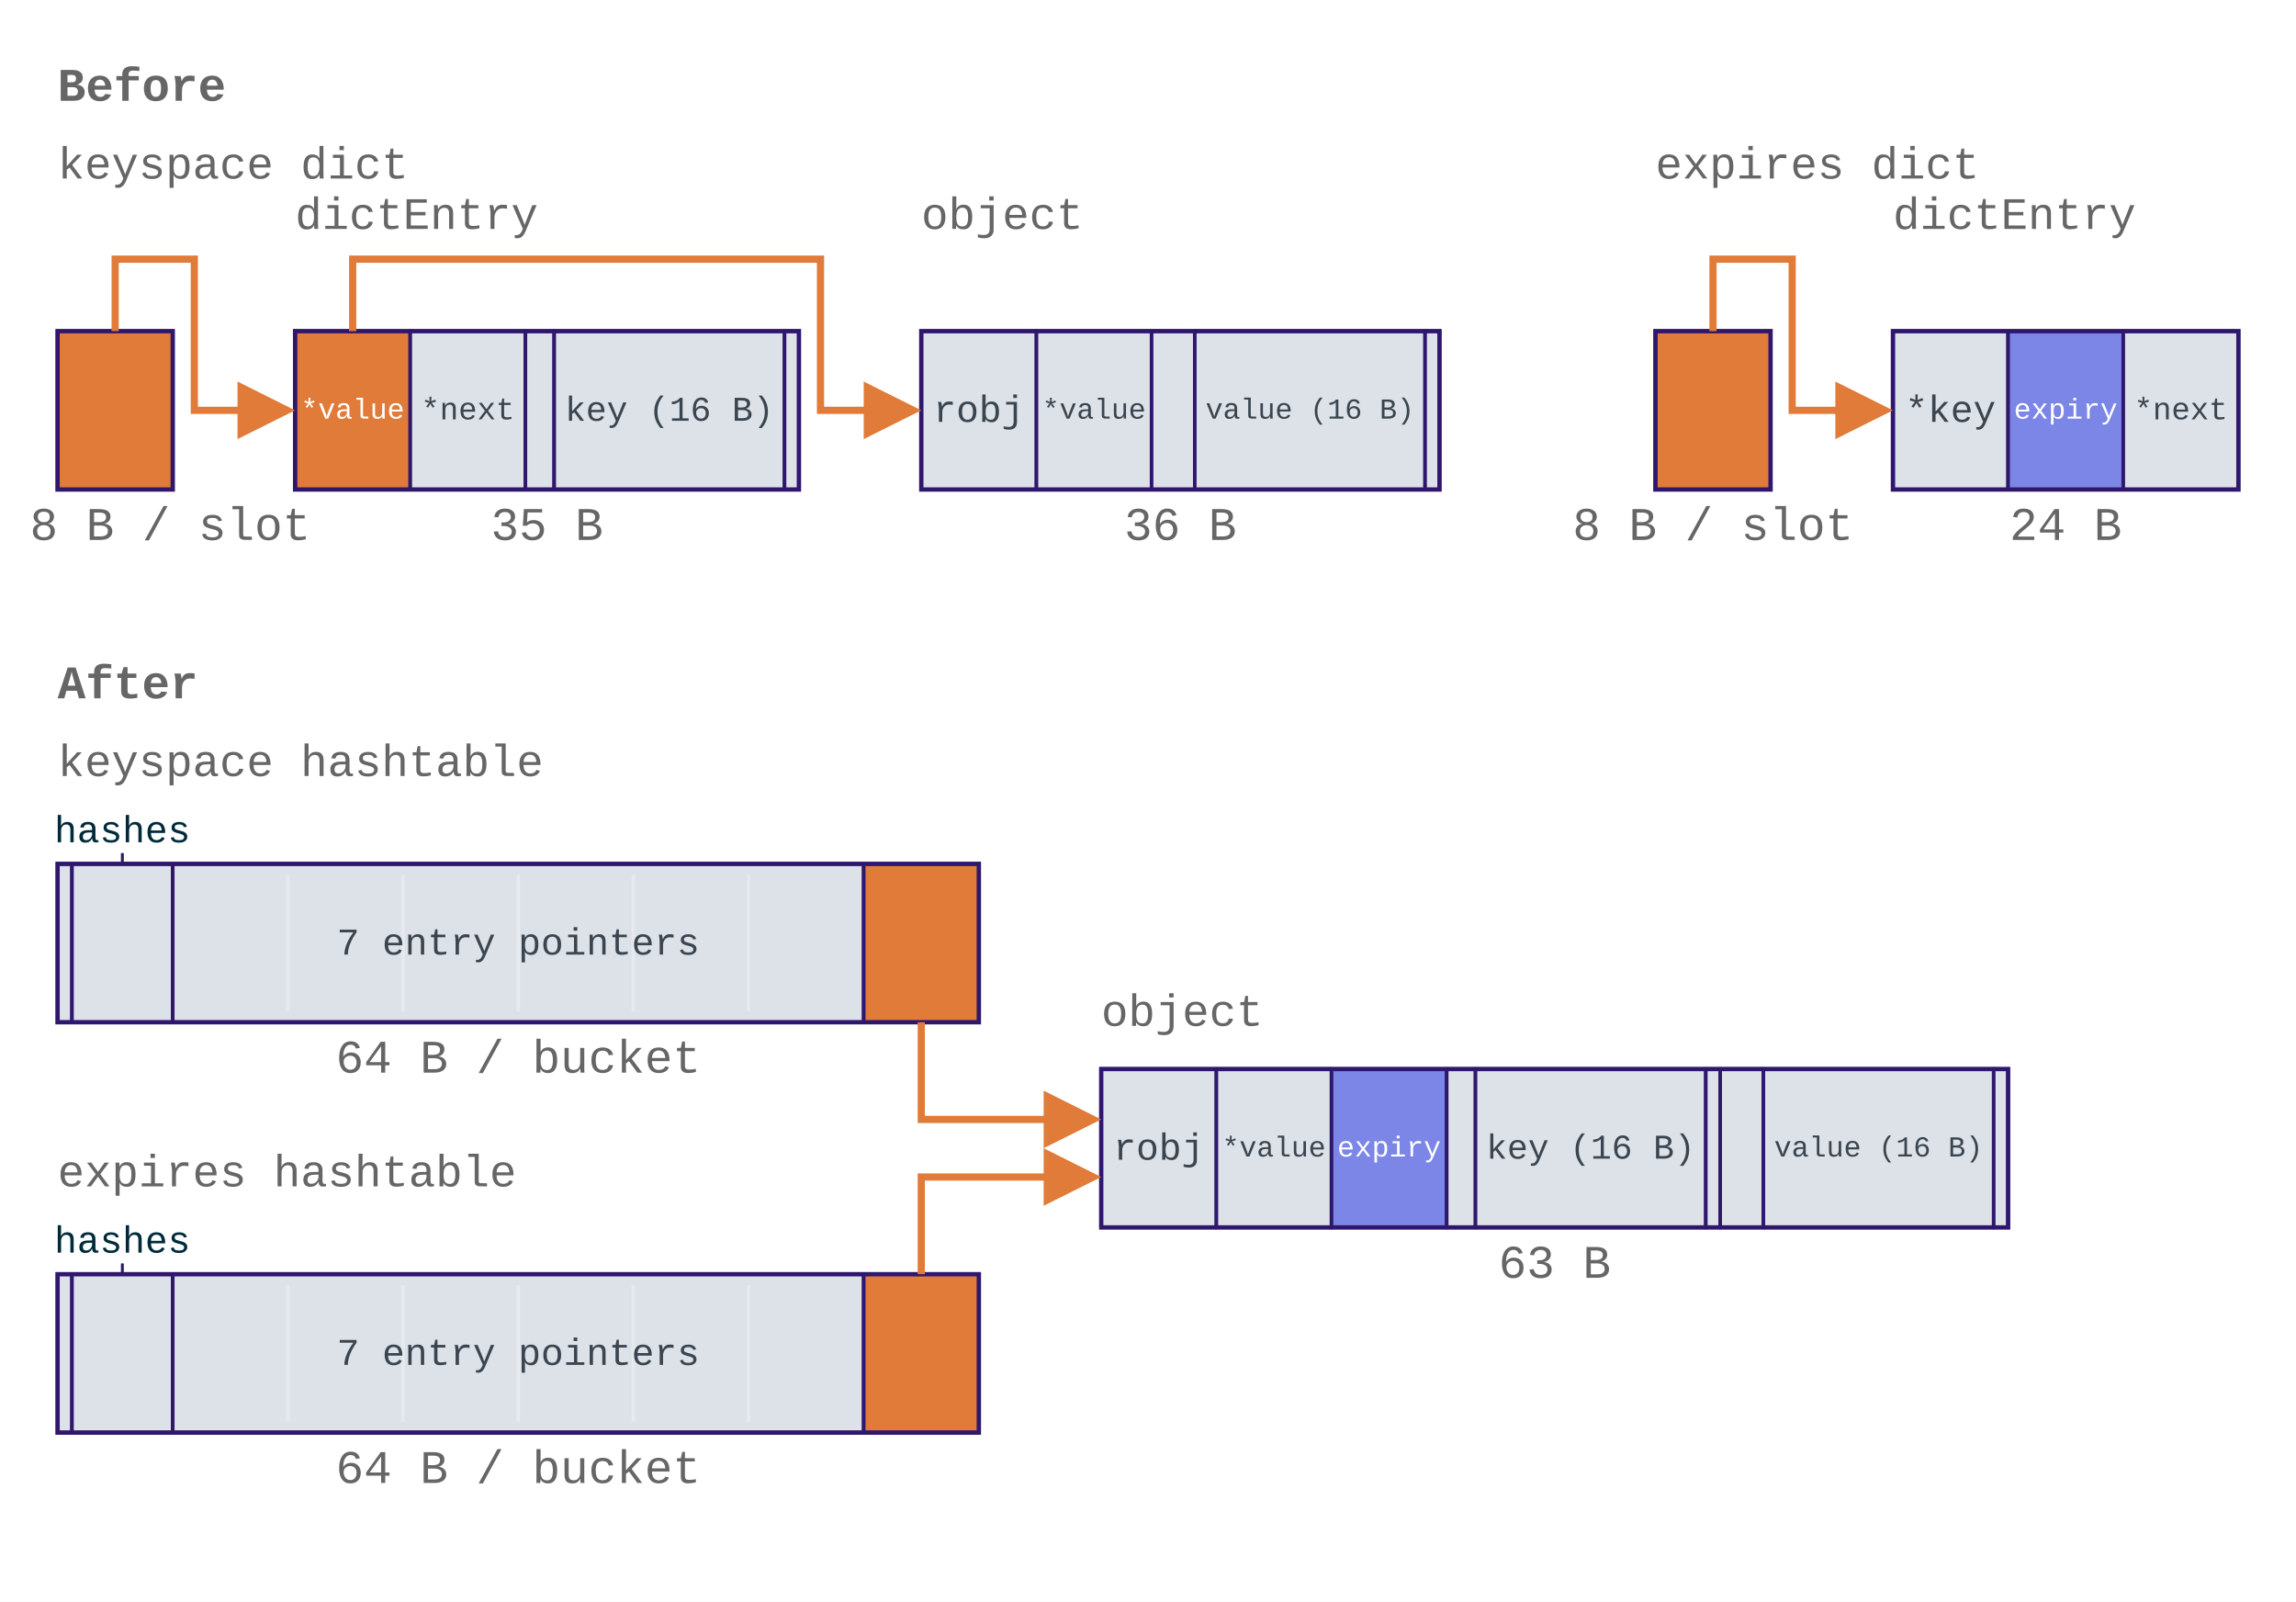
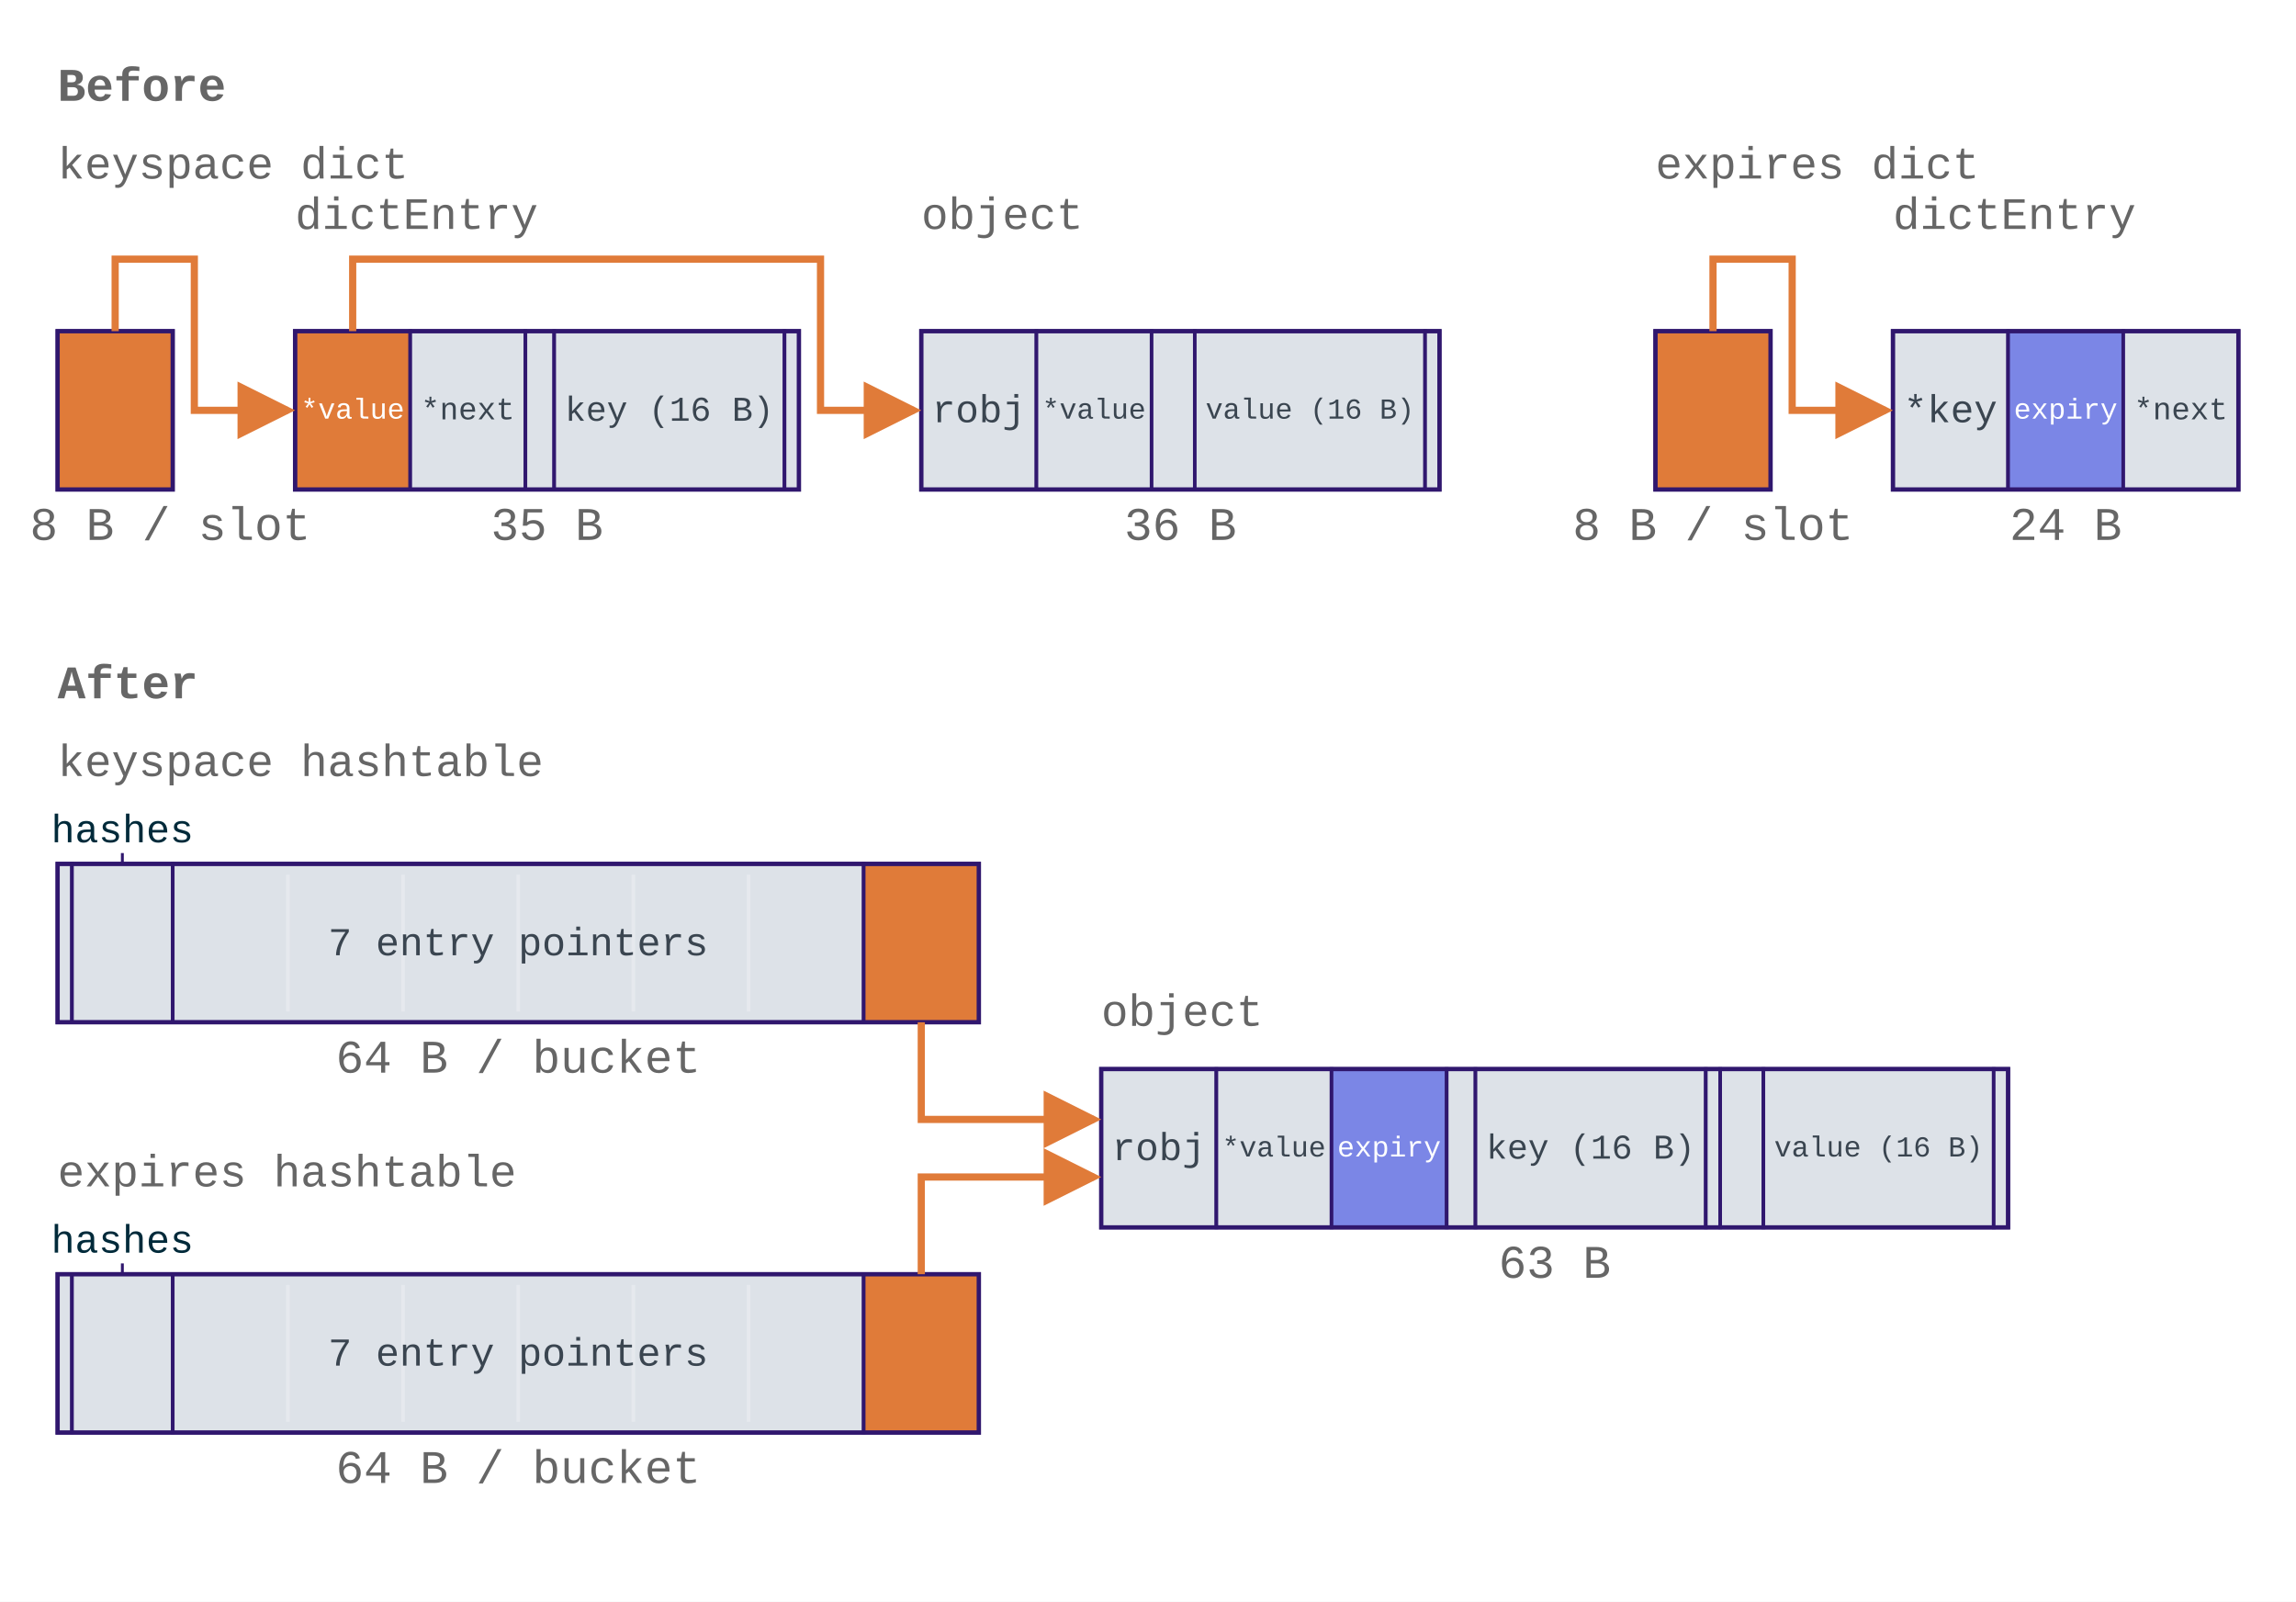
<svg xmlns="http://www.w3.org/2000/svg" width="638" viewBox="0 0 638 445" font-family="'Fira Mono', Consolas, Menlo, Monaco, 'Courier New', monospace">
  <defs>
    <defs>
      <pattern id="fd-hatch" width="6" height="6" patternTransform="rotate(45)" patternUnits="userSpaceOnUse">
        <rect class="fd-hatch-background" fill="#f5f7f7" width="6" height="6" />
        <line class="fd-hatch-lines" stroke="#b9c2cc" stroke-width="1.5" x1="0" y1="0" x2="0" y2="6" />
      </pattern>
    </defs>
    <marker id="arrowhead" markerWidth="8" markerHeight="8" refX="7" refY="4" orient="auto">
      <path d="M0,0 L8,4 L0,8 z" fill="#e07b39" />
    </marker>
  </defs>
  <rect width="638" height="445" fill="#ffffff" />
  <text x="16.0" y="28.0" font-family="'Fira Mono', Consolas, Menlo, Monaco, 'Courier New', monospace" font-size="13" font-weight="bold" fill="#666666" text-anchor="start">Before</text>
  <g transform="translate(16.00 92.00)">
    <rect class="fd-role-pointer" fill="#e07b39" stroke="#30176e" stroke-width="1" x="0.0" y="0.0" width="32.0" height="44" rx="0" />
  </g>
  <rect x="16.0" y="92.0" width="32.0" height="44.0" fill="none" stroke="#30176e" stroke-width="1.2" />
  <text x="47.3" y="150.0" font-family="'Fira Mono', Consolas, Menlo, Monaco, 'Courier New', monospace" font-size="13" font-weight="normal" fill="#666666" text-anchor="middle">8 B / slot</text>
  <text x="16.0" y="49.6" font-family="'Fira Mono', Consolas, Menlo, Monaco, 'Courier New', monospace" font-size="12.5" font-weight="normal" fill="#666666" text-anchor="start">keyspace dict</text>
  <g transform="translate(82.00 92.00)">
    <rect class="fd-role-pointer" fill="#e07b39" stroke="#30176e" stroke-width="1" x="0.0" y="0.0" width="32.0" height="44" rx="0" />
    <rect class="fd-role-overhead" fill="#dde2e8" stroke="#30176e" stroke-width="1" x="32.0" y="0.0" width="32.0" height="44" rx="0" />
    <rect class="fd-role-overhead" fill="#dde2e8" stroke="#30176e" stroke-width="1" x="64.0" y="0.0" width="8.0" height="44" rx="0" />
    <rect class="fd-role-overhead" fill="#dde2e8" stroke="#30176e" stroke-width="1" x="72.0" y="0.0" width="64.0" height="44" rx="0" />
    <rect class="fd-role-overhead" fill="#dde2e8" stroke="#30176e" stroke-width="1" x="136.0" y="0.0" width="4.0" height="44" rx="0" />
  </g>
  <rect x="82.0" y="92.0" width="140.0" height="44.0" fill="none" stroke="#30176e" stroke-width="1.2" />
  <text x="98.0" y="116.3" font-family="'Fira Mono', Consolas, Menlo, Monaco, 'Courier New', monospace" font-size="8.0" font-weight="normal" fill="#ffffff" text-anchor="middle">*value</text>
  <text x="130.0" y="116.5" font-family="'Fira Mono', Consolas, Menlo, Monaco, 'Courier New', monospace" font-size="8.667" font-weight="normal" fill="#3a4550" text-anchor="middle">*next</text>
  <text x="186.0" y="116.9" font-family="'Fira Mono', Consolas, Menlo, Monaco, 'Courier New', monospace" font-size="9.667" font-weight="normal" fill="#3a4550" text-anchor="middle">key (16 B)</text>
  <text x="152.0" y="150.0" font-family="'Fira Mono', Consolas, Menlo, Monaco, 'Courier New', monospace" font-size="13" font-weight="normal" fill="#666666" text-anchor="middle">35 B</text>
  <text x="82.0" y="63.6" font-family="'Fira Mono', Consolas, Menlo, Monaco, 'Courier New', monospace" font-size="12.5" font-weight="normal" fill="#666666" text-anchor="start">dictEntry</text>
  <g transform="translate(256.00 92.00)">
    <rect class="fd-role-overhead" fill="#dde2e8" stroke="#30176e" stroke-width="1" x="0.0" y="0.0" width="32.0" height="44" rx="0" />
    <rect class="fd-role-overhead" fill="#dde2e8" stroke="#30176e" stroke-width="1" x="32.0" y="0.0" width="32.0" height="44" rx="0" />
    <rect class="fd-role-overhead" fill="#dde2e8" stroke="#30176e" stroke-width="1" x="64.0" y="0.0" width="12.0" height="44" rx="0" />
    <rect class="fd-role-overhead" fill="#dde2e8" stroke="#30176e" stroke-width="1" x="76.0" y="0.0" width="64.0" height="44" rx="0" />
    <rect class="fd-role-overhead" fill="#dde2e8" stroke="#30176e" stroke-width="1" x="140.0" y="0.0" width="4.0" height="44" rx="0" />
  </g>
  <rect x="256.0" y="92.0" width="144.0" height="44.0" fill="none" stroke="#30176e" stroke-width="1.2" />
-   <text x="272.0" y="117.2" font-family="'Fira Mono', Consolas, Menlo, Monaco, 'Courier New', monospace" font-size="10.5" font-weight="normal" fill="#3a4550" text-anchor="middle">robj</text>
+   <text x="272.0" y="117.3" font-family="'Fira Mono', Consolas, Menlo, Monaco, 'Courier New', monospace" font-size="10.833" font-weight="normal" fill="#3a4550" text-anchor="middle">robj</text>
  <text x="304.0" y="116.3" font-family="'Fira Mono', Consolas, Menlo, Monaco, 'Courier New', monospace" font-size="8.0" font-weight="normal" fill="#3a4550" text-anchor="middle">*value</text>
  <text x="364.0" y="116.3" font-family="'Fira Mono', Consolas, Menlo, Monaco, 'Courier New', monospace" font-size="8.056" font-weight="normal" fill="#3a4550" text-anchor="middle">value (16 B)</text>
  <text x="328.0" y="150.0" font-family="'Fira Mono', Consolas, Menlo, Monaco, 'Courier New', monospace" font-size="13" font-weight="normal" fill="#666666" text-anchor="middle">36 B</text>
  <text x="256.0" y="63.6" font-family="'Fira Mono', Consolas, Menlo, Monaco, 'Courier New', monospace" font-size="12.5" font-weight="normal" fill="#666666" text-anchor="start">object</text>
  <path d="M32.0,92.0 L32.0,72.0 L54.0,72.0 L54.0,114.0 L80.0,114.0" stroke="#e07b39" stroke-width="2" fill="none" marker-end="url(#arrowhead)" />
  <path d="M98.0,92.0 L98.0,72.0 L228.0,72.0 L228.0,114.0 L254.0,114.0" stroke="#e07b39" stroke-width="2" fill="none" marker-end="url(#arrowhead)" />
  <g transform="translate(460.00 92.00)">
    <rect class="fd-role-pointer" fill="#e07b39" stroke="#30176e" stroke-width="1" x="0.0" y="0.0" width="32.0" height="44" rx="0" />
  </g>
  <rect x="460.0" y="92.0" width="32.0" height="44.0" fill="none" stroke="#30176e" stroke-width="1.2" />
  <text x="476.0" y="150.0" font-family="'Fira Mono', Consolas, Menlo, Monaco, 'Courier New', monospace" font-size="13" font-weight="normal" fill="#666666" text-anchor="middle">8 B / slot</text>
  <text x="460.0" y="49.6" font-family="'Fira Mono', Consolas, Menlo, Monaco, 'Courier New', monospace" font-size="12.5" font-weight="normal" fill="#666666" text-anchor="start">expires dict</text>
  <g transform="translate(526.00 92.00)">
    <rect class="fd-role-overhead" fill="#dde2e8" stroke="#30176e" stroke-width="1" x="0.0" y="0.0" width="32.0" height="44" rx="0" />
    <rect class="fd-role-data" fill="#7b86e6" stroke="#30176e" stroke-width="1" x="32.0" y="0.0" width="32.0" height="44" rx="0" />
    <rect class="fd-role-overhead" fill="#dde2e8" stroke="#30176e" stroke-width="1" x="64.0" y="0.0" width="32.0" height="44" rx="0" />
  </g>
  <rect x="526.0" y="92.0" width="96.0" height="44.0" fill="none" stroke="#30176e" stroke-width="1.2" />
-   <text x="542.0" y="117.2" font-family="'Fira Mono', Consolas, Menlo, Monaco, 'Courier New', monospace" font-size="10.5" font-weight="normal" fill="#3a4550" text-anchor="middle">*key</text>
+   <text x="542.0" y="117.3" font-family="'Fira Mono', Consolas, Menlo, Monaco, 'Courier New', monospace" font-size="10.833" font-weight="normal" fill="#3a4550" text-anchor="middle">*key</text>
  <text x="574.0" y="116.3" font-family="'Fira Mono', Consolas, Menlo, Monaco, 'Courier New', monospace" font-size="8.0" font-weight="normal" fill="#ffffff" text-anchor="middle">expiry</text>
  <text x="606.0" y="116.5" font-family="'Fira Mono', Consolas, Menlo, Monaco, 'Courier New', monospace" font-size="8.667" font-weight="normal" fill="#3a4550" text-anchor="middle">*next</text>
  <text x="574.0" y="150.0" font-family="'Fira Mono', Consolas, Menlo, Monaco, 'Courier New', monospace" font-size="13" font-weight="normal" fill="#666666" text-anchor="middle">24 B</text>
  <text x="526.0" y="63.6" font-family="'Fira Mono', Consolas, Menlo, Monaco, 'Courier New', monospace" font-size="12.5" font-weight="normal" fill="#666666" text-anchor="start">dictEntry</text>
  <path d="M476.0,92.0 L476.0,72.0 L498.0,72.0 L498.0,114.0 L524.0,114.0" stroke="#e07b39" stroke-width="2" fill="none" marker-end="url(#arrowhead)" />
  <text x="16.0" y="194.0" font-family="'Fira Mono', Consolas, Menlo, Monaco, 'Courier New', monospace" font-size="13" font-weight="bold" fill="#666666" text-anchor="start">After</text>
  <g transform="translate(16.00 240.00)">
    <rect class="fd-role-overhead" fill="#dde2e8" stroke="#30176e" stroke-width="1" x="0.0" y="0.0" width="4.0" height="44" rx="0" />
    <rect class="fd-role-overhead" fill="#dde2e8" stroke="#30176e" stroke-width="1" x="4.0" y="0.0" width="28.0" height="44" rx="0" />
    <rect class="fd-role-overhead" fill="#dde2e8" stroke="#30176e" stroke-width="1" x="32.0" y="0.0" width="192.0" height="44" rx="0" />
    <line class="fd-subdivision-line" stroke="#ffffff" stroke-width="1" opacity="0.25" x1="64.0" y1="3.0" x2="64.0" y2="41.0" />
    <line class="fd-subdivision-line" stroke="#ffffff" stroke-width="1" opacity="0.25" x1="96.0" y1="3.0" x2="96.0" y2="41.0" />
    <line class="fd-subdivision-line" stroke="#ffffff" stroke-width="1" opacity="0.25" x1="128.0" y1="3.0" x2="128.0" y2="41.0" />
    <line class="fd-subdivision-line" stroke="#ffffff" stroke-width="1" opacity="0.25" x1="160.0" y1="3.0" x2="160.0" y2="41.0" />
    <line class="fd-subdivision-line" stroke="#ffffff" stroke-width="1" opacity="0.25" x1="192.0" y1="3.0" x2="192.0" y2="41.0" />
    <rect class="fd-role-pointer" fill="#e07b39" stroke="#30176e" stroke-width="1" x="224.0" y="0.0" width="32.0" height="44" rx="0" />
  </g>
  <rect x="16.0" y="240.0" width="256.0" height="44.0" fill="none" stroke="#30176e" stroke-width="1.2" />
  <path d="M34.0,240.0 L34.0,237.0" stroke="#30176e" stroke-width="0.8" fill="none" />
-   <text x="34.0" y="234.0" font-family="'Fira Mono', Consolas, Menlo, Monaco, 'Courier New', monospace" font-size="10.5" font-weight="normal" fill="#002a3a" text-anchor="middle">hashes</text>
-   <text x="144.0" y="265.2" font-family="'Fira Mono', Consolas, Menlo, Monaco, 'Courier New', monospace" font-size="10.5" font-weight="normal" fill="#3a4550" text-anchor="middle">7 entry pointers</text>
+   <text x="34.0" y="234.0" font-family="'Fira Mono', Consolas, Menlo, Monaco, 'Courier New', monospace" font-size="11" font-weight="normal" fill="#002a3a" text-anchor="middle">hashes</text>
+   <text x="144.0" y="265.4" font-family="'Fira Mono', Consolas, Menlo, Monaco, 'Courier New', monospace" font-size="11" font-weight="normal" fill="#3a4550" text-anchor="middle">7 entry pointers</text>
  <text x="144.0" y="298.0" font-family="'Fira Mono', Consolas, Menlo, Monaco, 'Courier New', monospace" font-size="13" font-weight="normal" fill="#666666" text-anchor="middle">64 B / bucket</text>
  <text x="16.0" y="215.6" font-family="'Fira Mono', Consolas, Menlo, Monaco, 'Courier New', monospace" font-size="12.5" font-weight="normal" fill="#666666" text-anchor="start">keyspace hashtable</text>
  <g transform="translate(16.00 354.00)">
    <rect class="fd-role-overhead" fill="#dde2e8" stroke="#30176e" stroke-width="1" x="0.0" y="0.0" width="4.0" height="44" rx="0" />
    <rect class="fd-role-overhead" fill="#dde2e8" stroke="#30176e" stroke-width="1" x="4.0" y="0.0" width="28.0" height="44" rx="0" />
    <rect class="fd-role-overhead" fill="#dde2e8" stroke="#30176e" stroke-width="1" x="32.0" y="0.0" width="192.0" height="44" rx="0" />
    <line class="fd-subdivision-line" stroke="#ffffff" stroke-width="1" opacity="0.25" x1="64.0" y1="3.0" x2="64.0" y2="41.0" />
    <line class="fd-subdivision-line" stroke="#ffffff" stroke-width="1" opacity="0.25" x1="96.0" y1="3.0" x2="96.0" y2="41.0" />
    <line class="fd-subdivision-line" stroke="#ffffff" stroke-width="1" opacity="0.25" x1="128.0" y1="3.0" x2="128.0" y2="41.0" />
    <line class="fd-subdivision-line" stroke="#ffffff" stroke-width="1" opacity="0.25" x1="160.0" y1="3.0" x2="160.0" y2="41.0" />
    <line class="fd-subdivision-line" stroke="#ffffff" stroke-width="1" opacity="0.25" x1="192.0" y1="3.0" x2="192.0" y2="41.0" />
    <rect class="fd-role-pointer" fill="#e07b39" stroke="#30176e" stroke-width="1" x="224.0" y="0.0" width="32.0" height="44" rx="0" />
  </g>
  <rect x="16.0" y="354.0" width="256.0" height="44.0" fill="none" stroke="#30176e" stroke-width="1.2" />
  <path d="M34.0,354.0 L34.0,351.0" stroke="#30176e" stroke-width="0.8" fill="none" />
-   <text x="34.0" y="348.0" font-family="'Fira Mono', Consolas, Menlo, Monaco, 'Courier New', monospace" font-size="10.5" font-weight="normal" fill="#002a3a" text-anchor="middle">hashes</text>
-   <text x="144.0" y="379.2" font-family="'Fira Mono', Consolas, Menlo, Monaco, 'Courier New', monospace" font-size="10.5" font-weight="normal" fill="#3a4550" text-anchor="middle">7 entry pointers</text>
+   <text x="34.0" y="348.0" font-family="'Fira Mono', Consolas, Menlo, Monaco, 'Courier New', monospace" font-size="11" font-weight="normal" fill="#002a3a" text-anchor="middle">hashes</text>
+   <text x="144.0" y="379.4" font-family="'Fira Mono', Consolas, Menlo, Monaco, 'Courier New', monospace" font-size="11" font-weight="normal" fill="#3a4550" text-anchor="middle">7 entry pointers</text>
  <text x="144.0" y="412.0" font-family="'Fira Mono', Consolas, Menlo, Monaco, 'Courier New', monospace" font-size="13" font-weight="normal" fill="#666666" text-anchor="middle">64 B / bucket</text>
  <text x="16.0" y="329.6" font-family="'Fira Mono', Consolas, Menlo, Monaco, 'Courier New', monospace" font-size="12.5" font-weight="normal" fill="#666666" text-anchor="start">expires hashtable</text>
  <g transform="translate(306.00 297.00)">
    <rect class="fd-role-overhead" fill="#dde2e8" stroke="#30176e" stroke-width="1" x="0.0" y="0.0" width="32.0" height="44" rx="0" />
    <rect class="fd-role-overhead" fill="#dde2e8" stroke="#30176e" stroke-width="1" x="32.0" y="0.0" width="32.0" height="44" rx="0" />
    <rect class="fd-role-data" fill="#7b86e6" stroke="#30176e" stroke-width="1" x="64.0" y="0.0" width="32.0" height="44" rx="0" />
    <rect class="fd-role-overhead" fill="#dde2e8" stroke="#30176e" stroke-width="1" x="96.0" y="0.0" width="8.0" height="44" rx="0" />
    <rect class="fd-role-overhead" fill="#dde2e8" stroke="#30176e" stroke-width="1" x="104.0" y="0.0" width="64.0" height="44" rx="0" />
    <rect class="fd-role-overhead" fill="#dde2e8" stroke="#30176e" stroke-width="1" x="168.0" y="0.0" width="4.0" height="44" rx="0" />
    <rect class="fd-role-overhead" fill="#dde2e8" stroke="#30176e" stroke-width="1" x="172.0" y="0.0" width="12.0" height="44" rx="0" />
    <rect class="fd-role-overhead" fill="#dde2e8" stroke="#30176e" stroke-width="1" x="184.0" y="0.0" width="64.0" height="44" rx="0" />
    <rect class="fd-role-overhead" fill="#dde2e8" stroke="#30176e" stroke-width="1" x="248.0" y="0.0" width="4.0" height="44" rx="0" />
  </g>
  <rect x="306.0" y="297.0" width="252.0" height="44.0" fill="none" stroke="#30176e" stroke-width="1.2" />
-   <text x="322.0" y="322.2" font-family="'Fira Mono', Consolas, Menlo, Monaco, 'Courier New', monospace" font-size="10.5" font-weight="normal" fill="#3a4550" text-anchor="middle">robj</text>
+   <text x="322.0" y="322.3" font-family="'Fira Mono', Consolas, Menlo, Monaco, 'Courier New', monospace" font-size="10.833" font-weight="normal" fill="#3a4550" text-anchor="middle">robj</text>
  <text x="354.0" y="321.3" font-family="'Fira Mono', Consolas, Menlo, Monaco, 'Courier New', monospace" font-size="8.0" font-weight="normal" fill="#3a4550" text-anchor="middle">*value</text>
  <text x="386.0" y="321.3" font-family="'Fira Mono', Consolas, Menlo, Monaco, 'Courier New', monospace" font-size="8.0" font-weight="normal" fill="#ffffff" text-anchor="middle">expiry</text>
  <text x="442.0" y="321.9" font-family="'Fira Mono', Consolas, Menlo, Monaco, 'Courier New', monospace" font-size="9.667" font-weight="normal" fill="#3a4550" text-anchor="middle">key (16 B)</text>
  <text x="522.0" y="321.3" font-family="'Fira Mono', Consolas, Menlo, Monaco, 'Courier New', monospace" font-size="8.056" font-weight="normal" fill="#3a4550" text-anchor="middle">value (16 B)</text>
  <text x="306.0" y="285.0" font-family="'Fira Mono', Consolas, Menlo, Monaco, 'Courier New', monospace" font-size="12.5" font-weight="normal" fill="#666666" text-anchor="start">object</text>
  <text x="432.0" y="355.0" font-family="'Fira Mono', Consolas, Menlo, Monaco, 'Courier New', monospace" font-size="13" font-weight="normal" fill="#666666" text-anchor="middle">63 B</text>
  <path d="M256.0,284.0 L256.0,311.0 L304.0,311.0" stroke="#e07b39" stroke-width="2" fill="none" marker-end="url(#arrowhead)" />
  <path d="M256.0,354.0 L256.0,327.0 L304.0,327.0" stroke="#e07b39" stroke-width="2" fill="none" marker-end="url(#arrowhead)" />
</svg>
